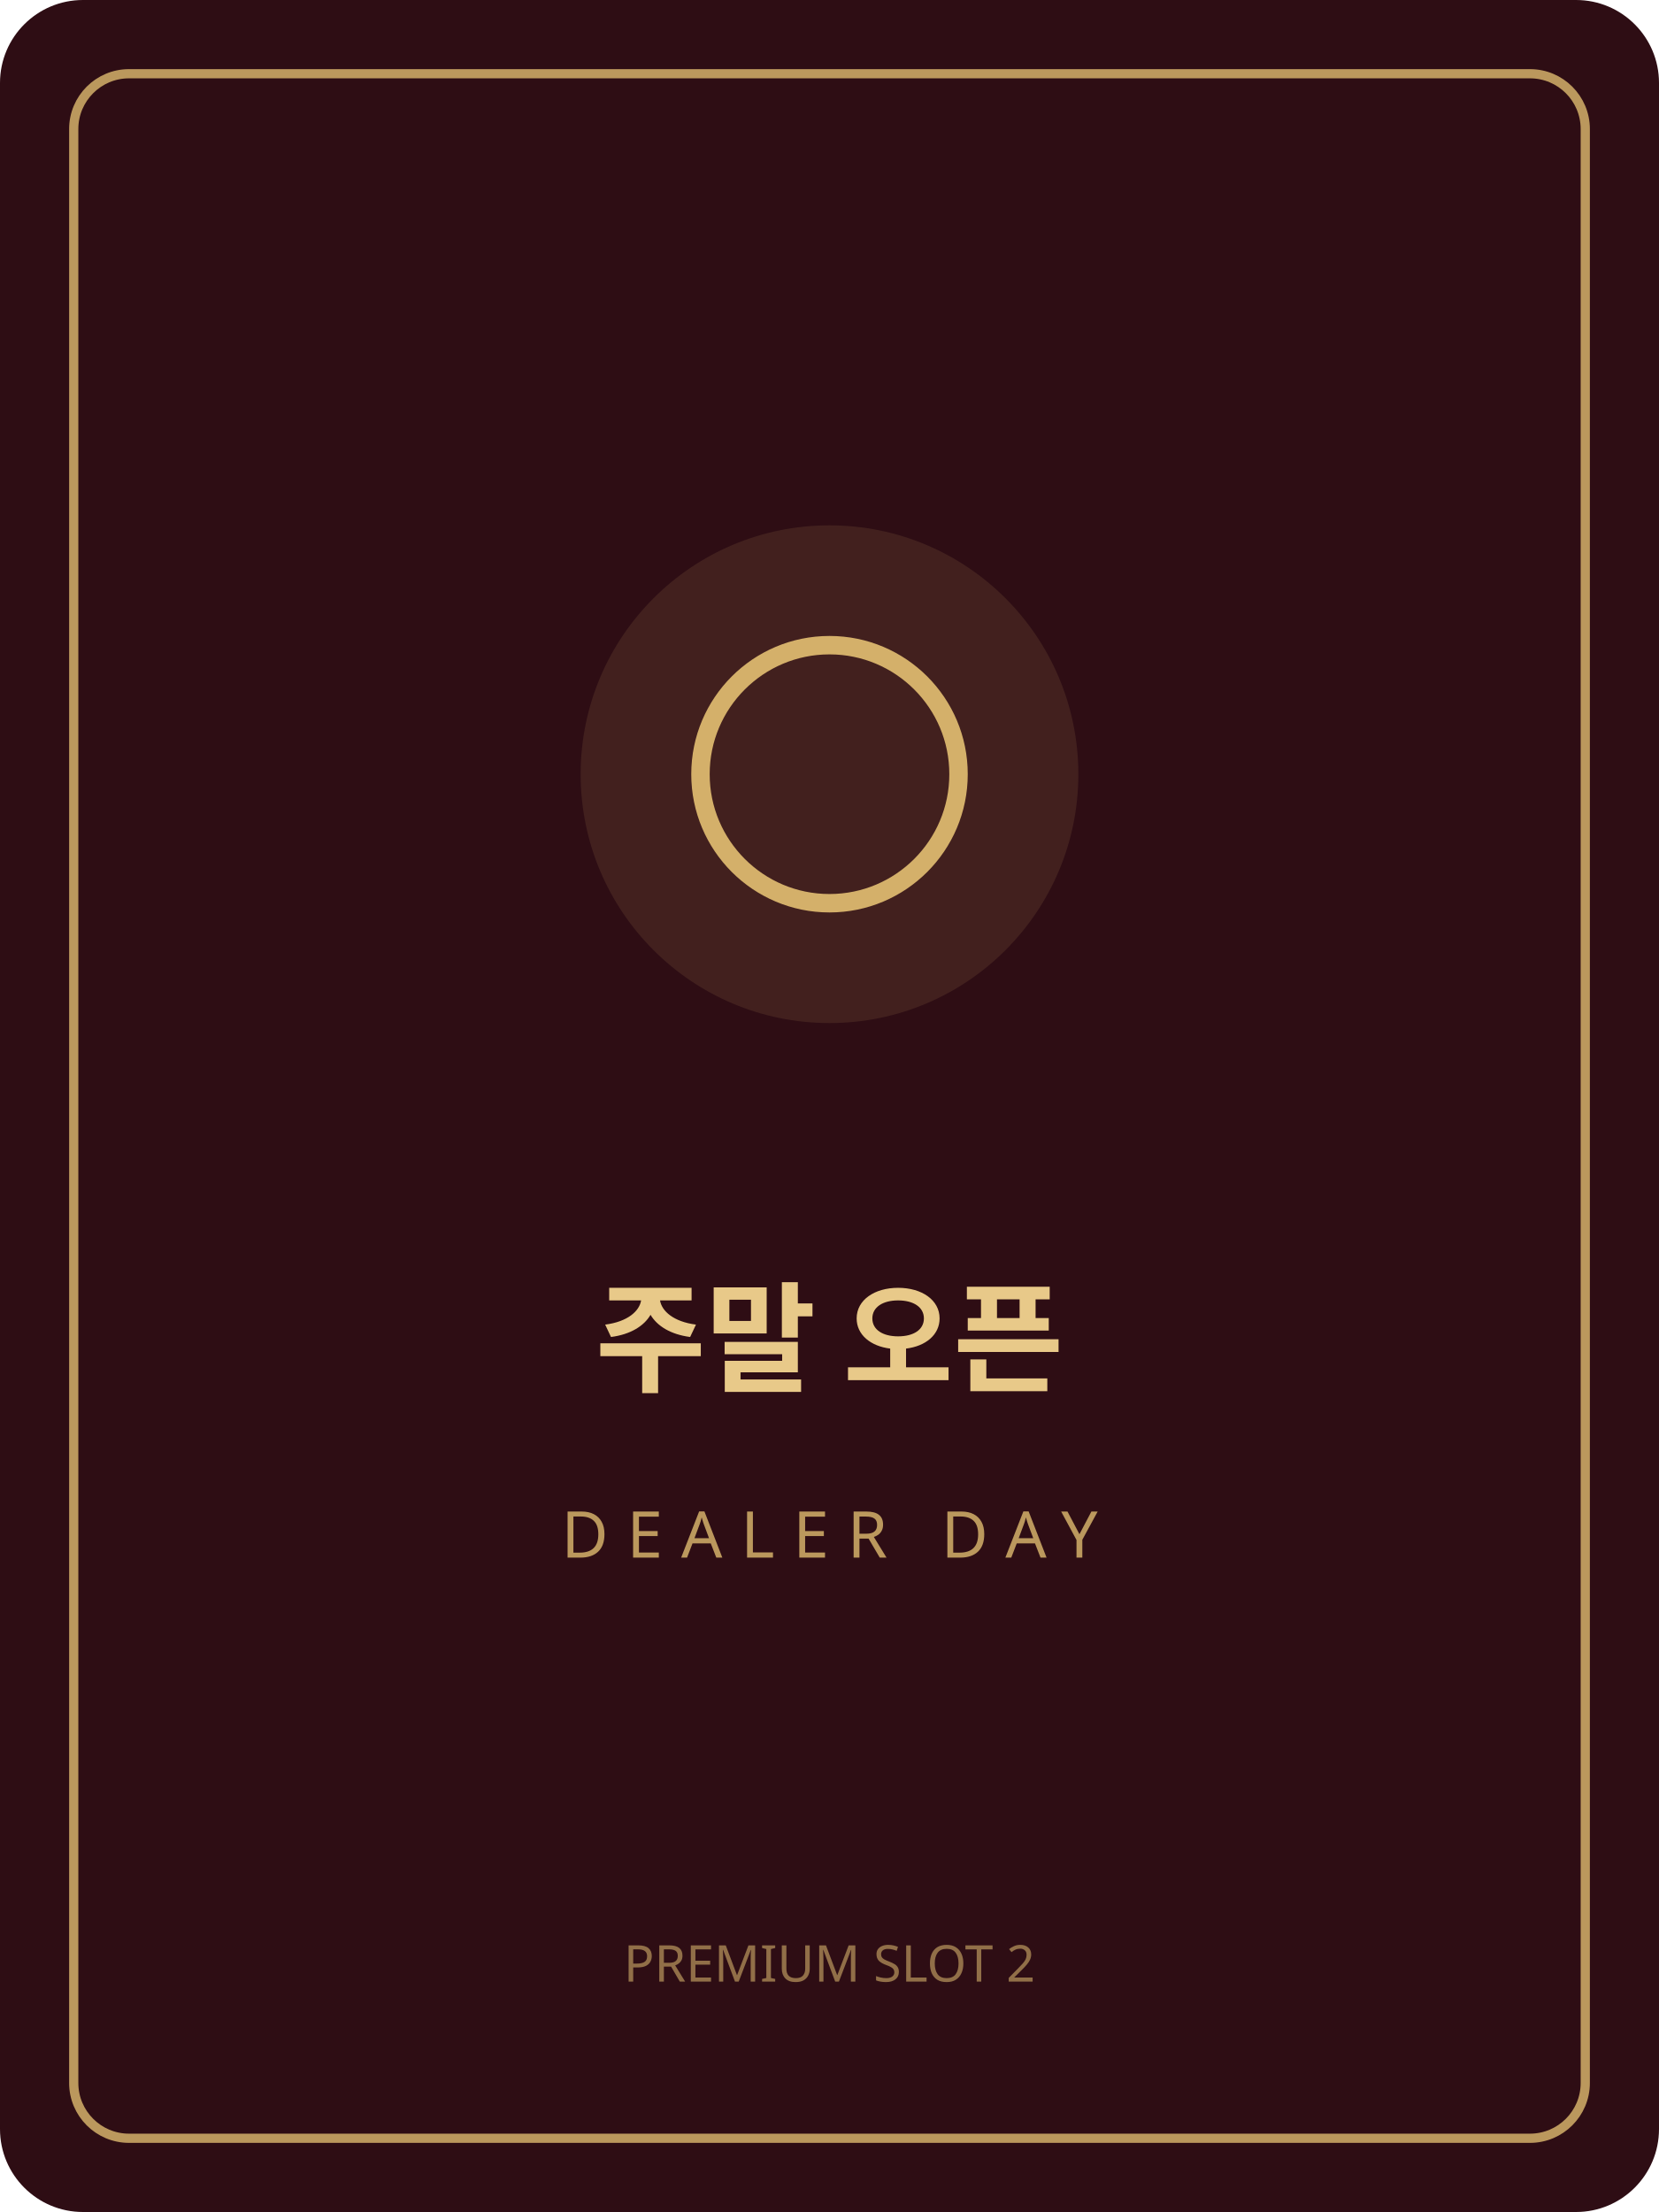
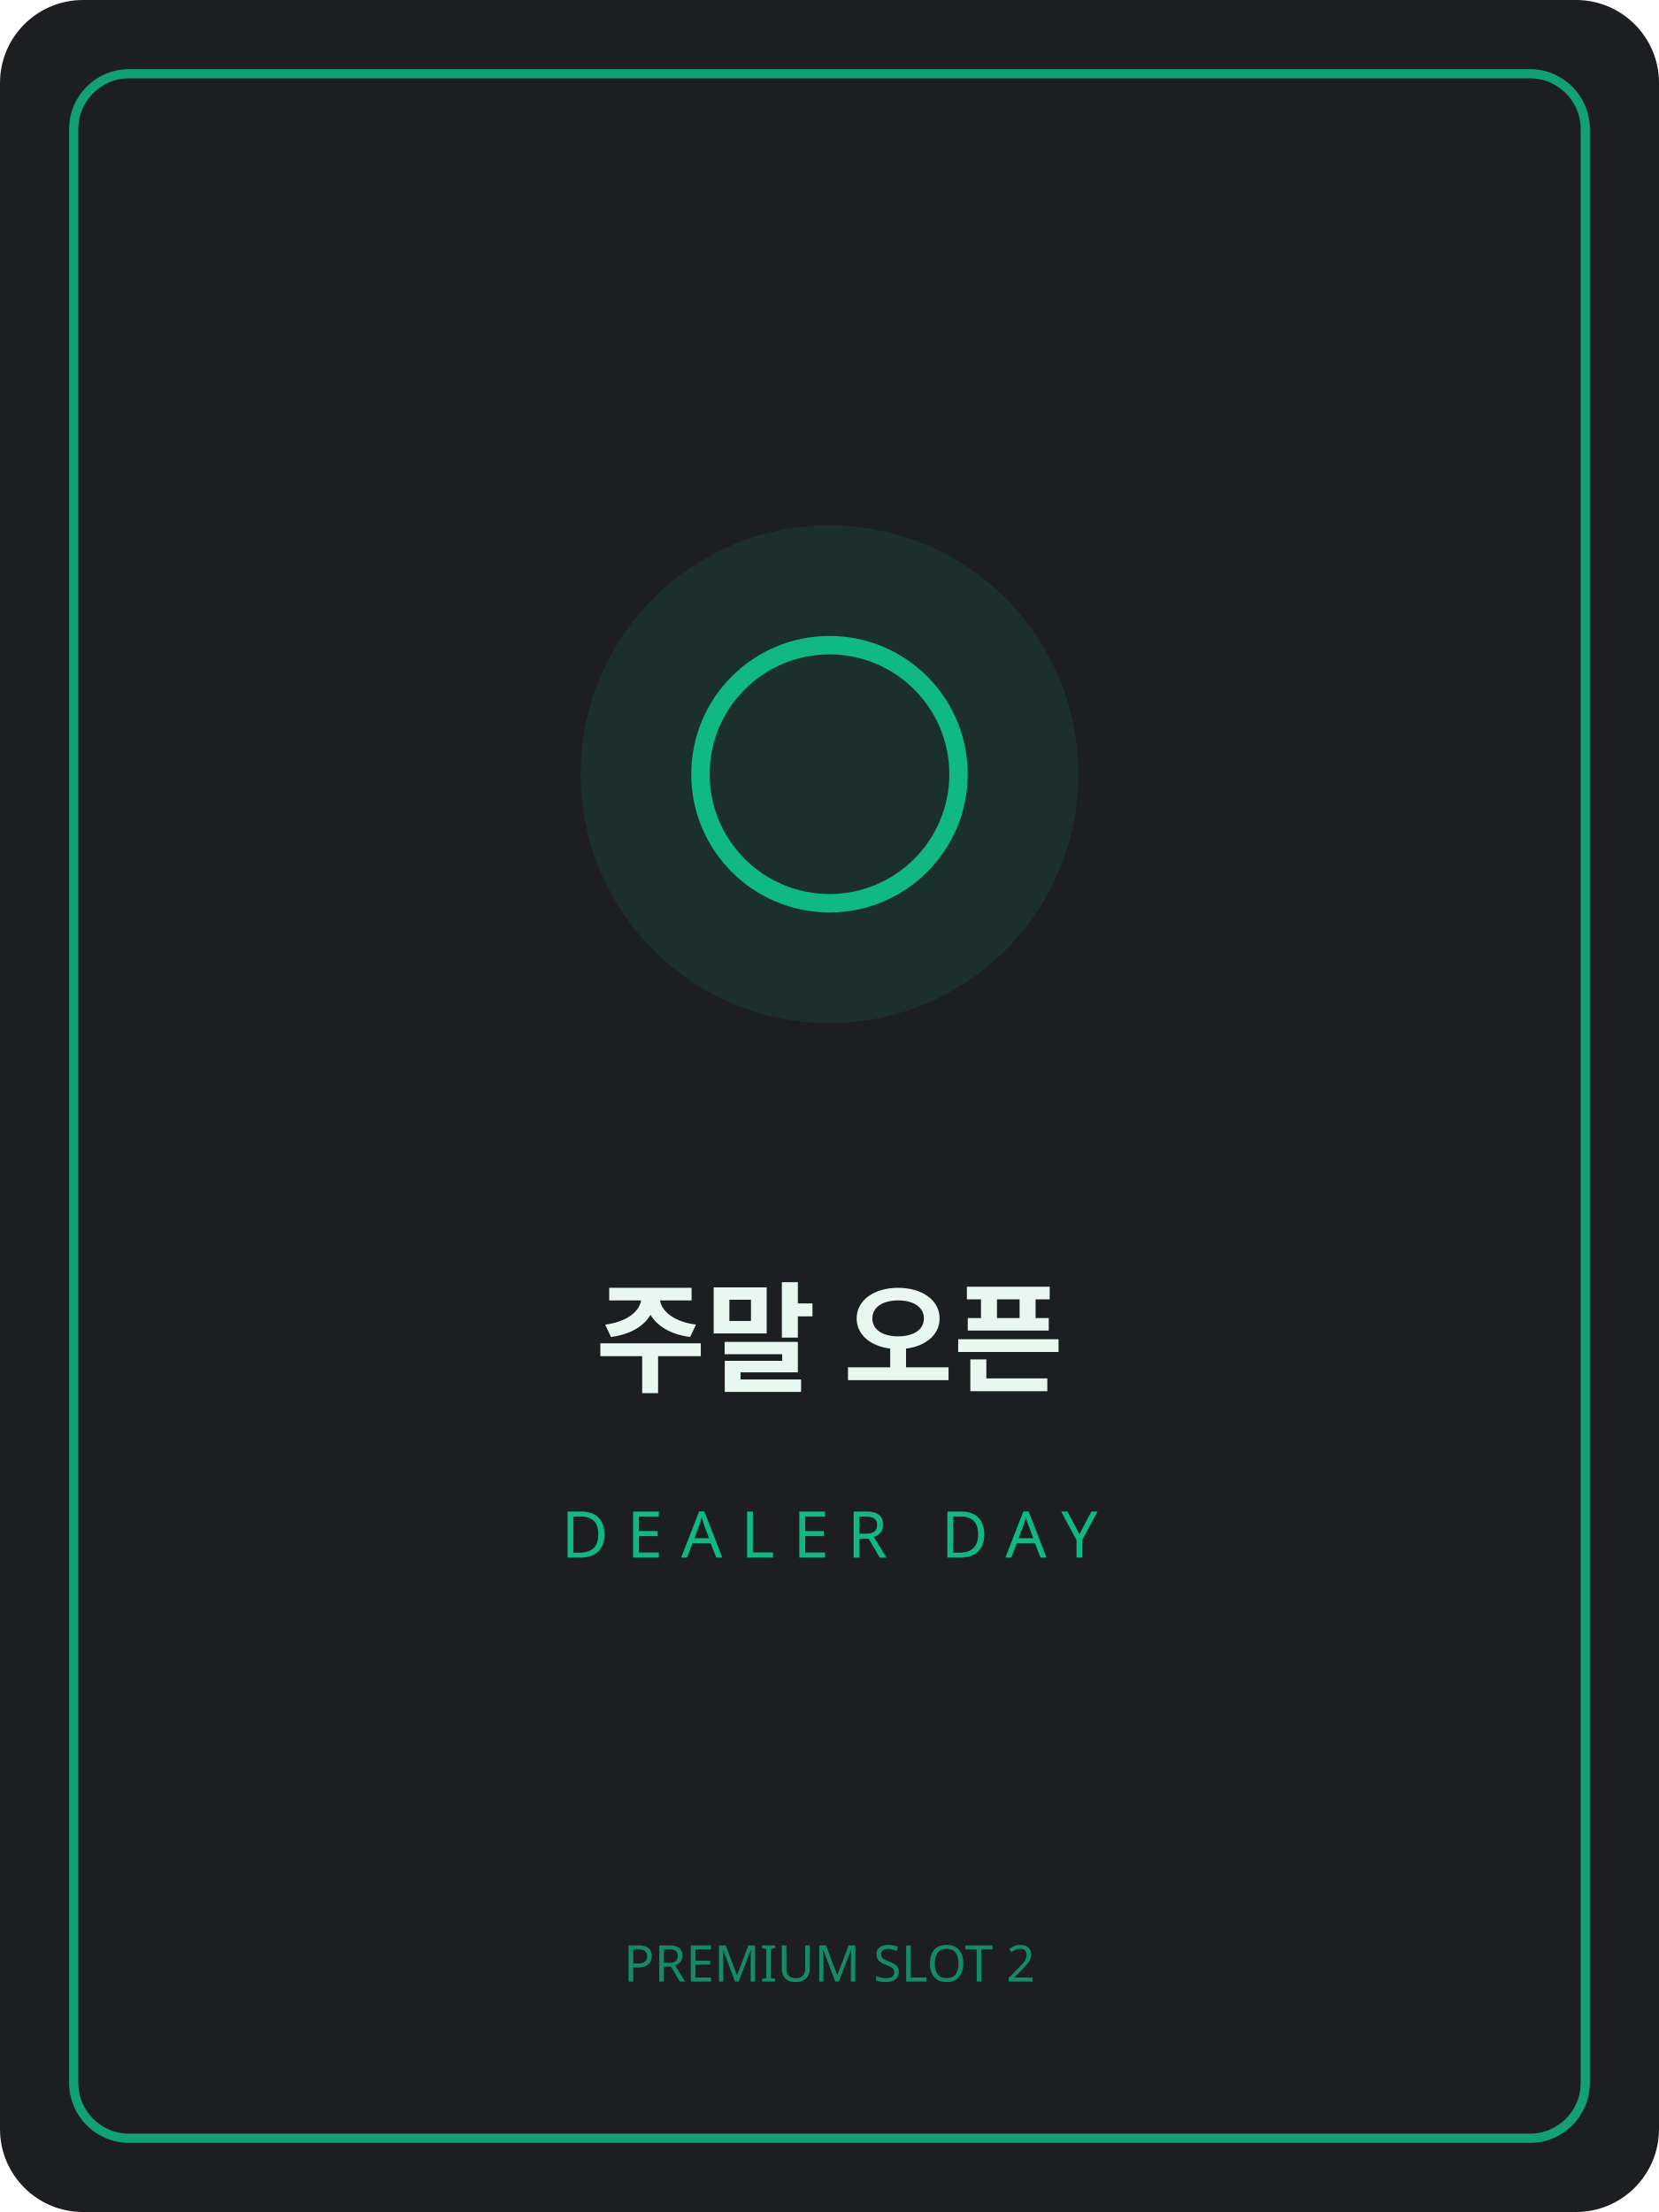
<svg xmlns="http://www.w3.org/2000/svg" viewBox="0 0 360 480" fill="none">
-   <rect width="360" height="480" rx="18" fill="#2E0D14" />
-   <rect x="16" y="16" width="328" height="448" rx="12" stroke="#D4B06A" stroke-width="2" opacity="0.85" />
-   <circle cx="180" cy="168" r="54" fill="#D4B06A" opacity="0.12" />
-   <circle cx="180" cy="168" r="28" stroke="#D4B06A" stroke-width="4" />
-   <text x="180" y="300" text-anchor="middle" fill="#E8C989" font-family="Noto Sans KR, sans-serif" font-size="26" font-weight="700">주말 오픈</text>
-   <text x="180" y="338" text-anchor="middle" fill="#D4B06A" font-family="Noto Sans KR, sans-serif" font-size="14" letter-spacing="4" opacity="0.85">DEALER DAY</text>
-   <text x="180" y="430" text-anchor="middle" fill="#D4B06A" font-family="Noto Sans KR, sans-serif" font-size="11" opacity="0.6">PREMIUM SLOT 2</text>
+   <rect width="360" height="480" rx="18" fill="#1C1E22" />
+   <rect x="16" y="16" width="328" height="448" rx="12" stroke="#10B981" stroke-width="2" opacity="0.85" />
+   <circle cx="180" cy="168" r="54" fill="#10B981" opacity="0.12" />
+   <circle cx="180" cy="168" r="28" stroke="#10B981" stroke-width="4" />
+   <text x="180" y="300" text-anchor="middle" fill="#E8F8F1" font-family="Noto Sans KR, sans-serif" font-size="26" font-weight="700">주말 오픈</text>
+   <text x="180" y="338" text-anchor="middle" fill="#10B981" font-family="Noto Sans KR, sans-serif" font-size="14" letter-spacing="4">DEALER DAY</text>
+   <text x="180" y="430" text-anchor="middle" fill="#10B981" font-family="Noto Sans KR, sans-serif" font-size="11" opacity="0.7">PREMIUM SLOT 2</text>
</svg>
